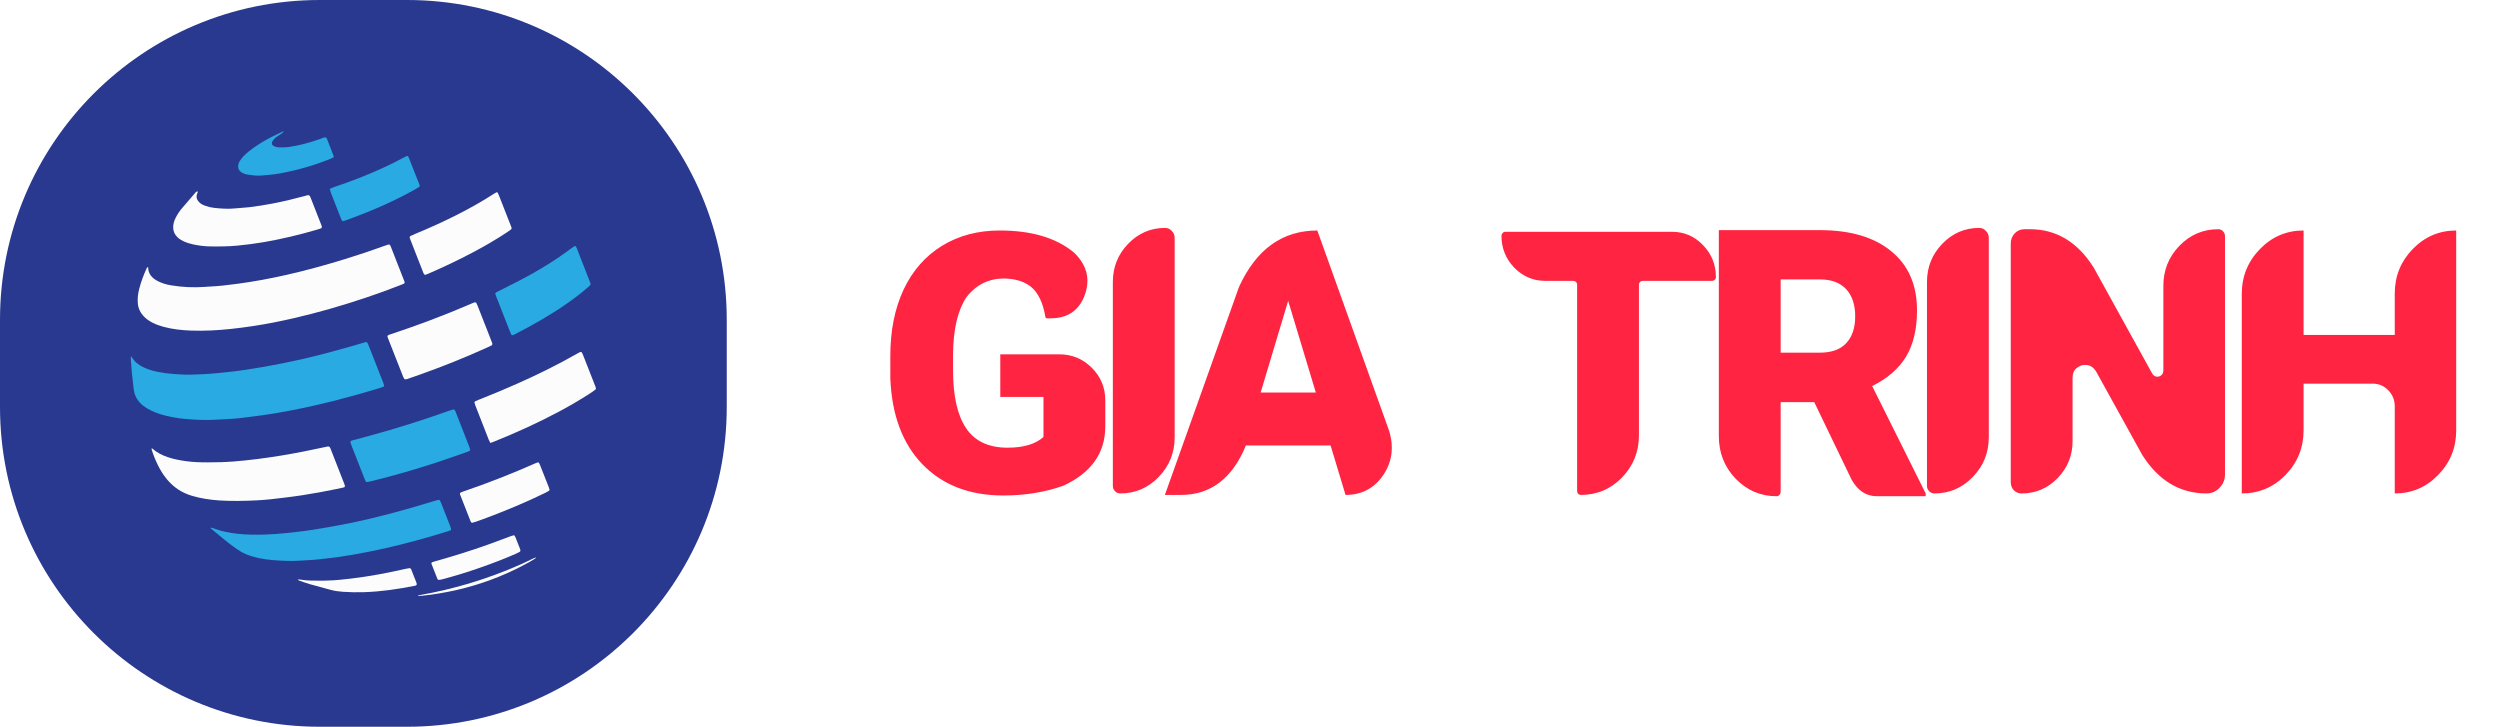
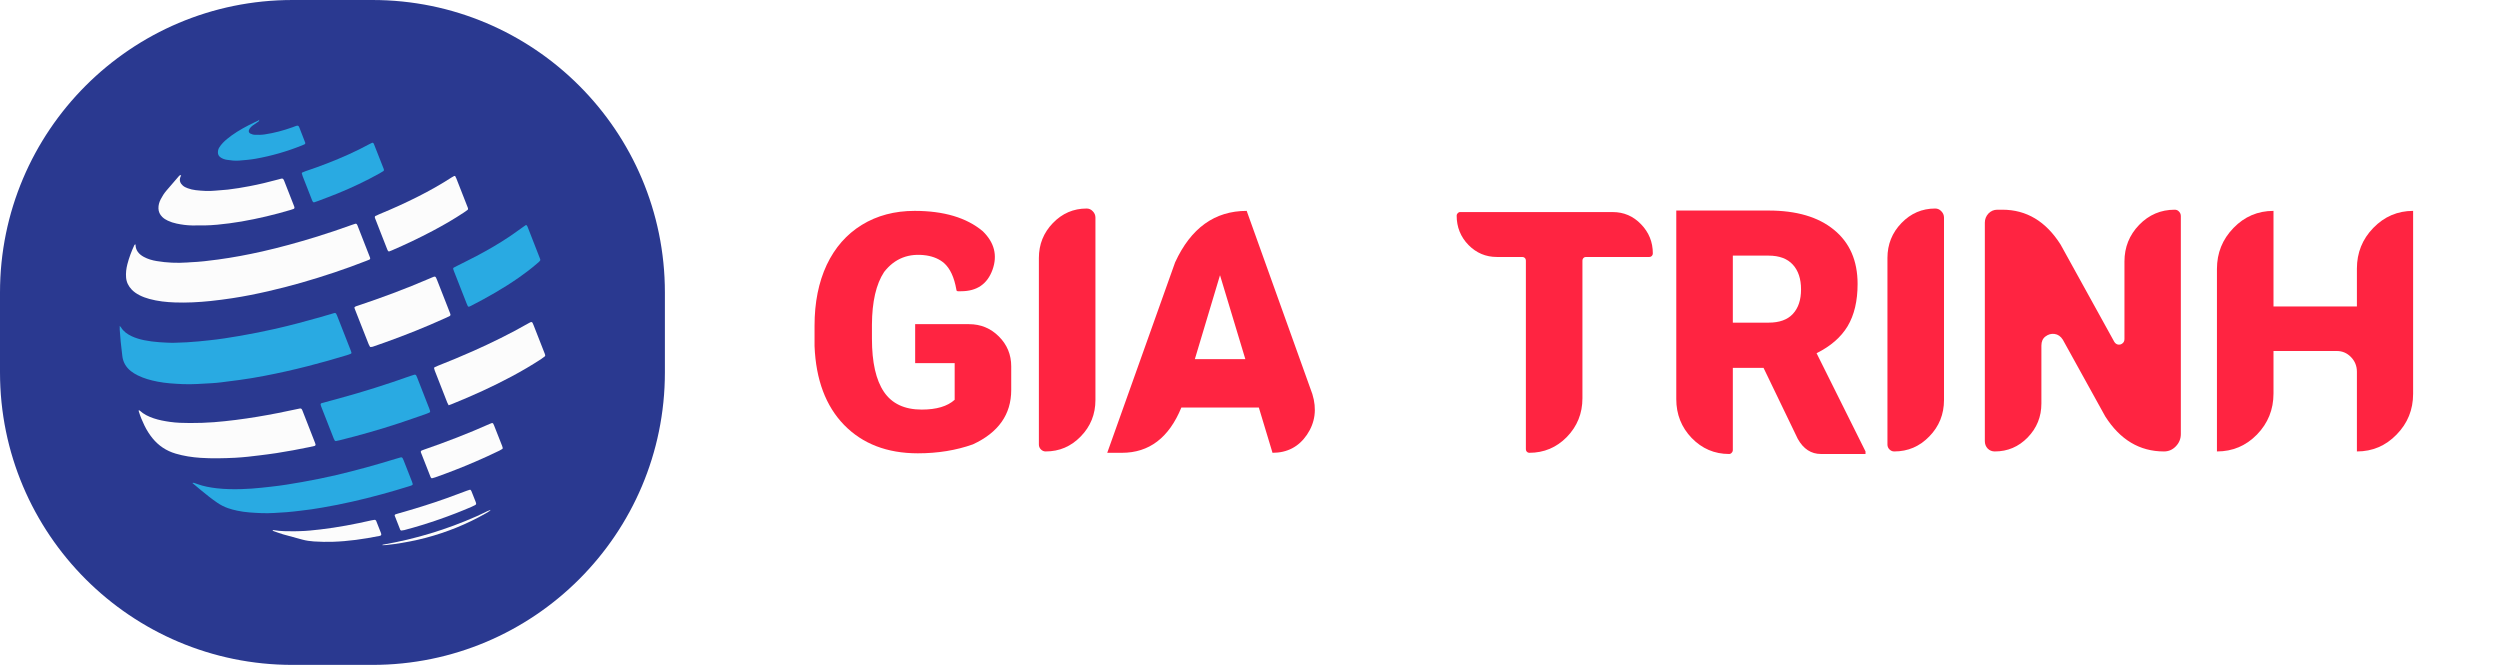
- <svg xmlns="http://www.w3.org/2000/svg" width="172" height="50" viewBox="0 0 172 50" fill="none">
+ <svg xmlns="http://www.w3.org/2000/svg" width="188" height="50" viewBox="0 0 188 50" fill="none">
  <path d="M28 0H22C9.85 0 0 9.85 0 22V28C0 40.15 9.85 50 22 50H28C40.15 50 50 40.15 50 28V22C50 9.85 40.15 0 28 0Z" fill="#2A3990" />
  <path d="M10.18 18.371C10.187 18.395 10.193 18.405 10.193 18.416C10.203 18.834 10.444 19.116 10.816 19.319C11.115 19.483 11.444 19.576 11.781 19.632C12.545 19.759 13.313 19.794 14.087 19.739C14.16 19.734 14.234 19.726 14.307 19.723C15.005 19.696 15.697 19.612 16.388 19.518C17.503 19.367 18.606 19.161 19.701 18.914C21.058 18.608 22.394 18.237 23.719 17.83C24.649 17.545 25.57 17.234 26.482 16.904C26.562 16.875 26.643 16.849 26.724 16.825C26.769 16.812 26.821 16.838 26.844 16.88C26.854 16.901 26.869 16.92 26.877 16.941C27.191 17.743 27.504 18.544 27.817 19.346C27.826 19.367 27.831 19.39 27.837 19.411C27.848 19.447 27.817 19.507 27.776 19.524C27.687 19.562 27.596 19.598 27.506 19.632C26.728 19.937 25.941 20.22 25.146 20.487C23.51 21.035 21.852 21.516 20.163 21.902C19.271 22.106 18.375 22.287 17.469 22.424C16.925 22.506 16.38 22.579 15.833 22.636C14.943 22.728 14.052 22.776 13.156 22.744C12.507 22.721 11.862 22.653 11.235 22.481C10.976 22.411 10.726 22.32 10.489 22.199C10.273 22.088 10.075 21.954 9.91 21.783C9.657 21.52 9.508 21.216 9.481 20.862C9.455 20.529 9.493 20.203 9.576 19.88C9.703 19.381 9.886 18.899 10.105 18.428C10.116 18.404 10.152 18.391 10.18 18.37L10.18 18.371Z" fill="#FCFCFC" />
  <path d="M9 24.5C9.053 24.562 9.08 24.585 9.097 24.613C9.284 24.925 9.573 25.13 9.907 25.286C10.204 25.424 10.518 25.518 10.843 25.583C11.214 25.657 11.589 25.707 11.969 25.733C12.361 25.758 12.751 25.786 13.144 25.776C13.744 25.761 14.344 25.733 14.941 25.673C15.184 25.649 15.427 25.623 15.671 25.598C16.476 25.517 17.271 25.39 18.066 25.253C18.957 25.098 19.843 24.923 20.723 24.723C21.865 24.463 22.994 24.16 24.118 23.84C24.458 23.744 24.795 23.641 25.134 23.543C25.2 23.524 25.258 23.549 25.286 23.604C25.306 23.645 25.329 23.686 25.346 23.729C25.69 24.604 26.034 25.481 26.377 26.358C26.398 26.411 26.416 26.465 26.429 26.521C26.438 26.557 26.413 26.588 26.38 26.603C26.29 26.639 26.2 26.674 26.107 26.703C25.118 27.003 24.123 27.286 23.119 27.541C22.044 27.815 20.962 28.058 19.871 28.266C19.259 28.382 18.646 28.491 18.027 28.571C17.566 28.631 17.106 28.694 16.644 28.75C16.402 28.779 16.158 28.805 15.913 28.817C15.191 28.854 14.47 28.918 13.747 28.886C13.11 28.858 12.475 28.822 11.849 28.699C11.332 28.599 10.829 28.461 10.359 28.229C10.175 28.137 10 28.033 9.841 27.907C9.46 27.603 9.248 27.219 9.197 26.756C9.158 26.406 9.116 26.054 9.077 25.704C9.069 25.636 9.066 25.567 9.06 25.5C9.041 25.262 9.02 25.023 9.003 24.785C8.997 24.705 9.003 24.626 9.003 24.5H9Z" fill="#29AAE2" />
  <path d="M10.426 30.845C10.459 30.857 10.487 30.86 10.503 30.873C10.805 31.152 11.172 31.329 11.567 31.461C11.961 31.592 12.369 31.667 12.78 31.726C13.278 31.797 13.78 31.811 14.283 31.811C14.883 31.811 15.481 31.797 16.081 31.75C17.18 31.663 18.27 31.519 19.355 31.341C20.392 31.17 21.421 30.964 22.446 30.741C22.493 30.731 22.542 30.716 22.59 30.717C22.623 30.718 22.666 30.736 22.683 30.76C22.717 30.806 22.739 30.862 22.759 30.914C23.068 31.705 23.377 32.496 23.686 33.287C23.702 33.33 23.715 33.374 23.728 33.417C23.739 33.458 23.707 33.521 23.668 33.53C23.538 33.561 23.407 33.591 23.277 33.619C22.453 33.794 21.624 33.941 20.791 34.073C20.382 34.138 19.968 34.186 19.556 34.239C19.253 34.277 18.95 34.316 18.645 34.346C18.328 34.377 18.012 34.407 17.694 34.423C16.825 34.465 15.955 34.487 15.086 34.43C14.45 34.388 13.823 34.293 13.212 34.113C12.498 33.902 11.927 33.514 11.476 32.965C11.229 32.664 11.029 32.339 10.861 31.997C10.693 31.655 10.55 31.305 10.438 30.943C10.43 30.913 10.432 30.881 10.429 30.845H10.426Z" fill="#FCFCFC" />
  <path d="M14.459 36.327C14.504 36.305 14.552 36.3 14.6 36.316C14.681 36.343 14.76 36.373 14.84 36.401C15.311 36.572 15.803 36.661 16.303 36.719C16.925 36.791 17.55 36.798 18.175 36.78C18.677 36.766 19.178 36.73 19.677 36.676C19.908 36.651 20.139 36.624 20.37 36.6C21.161 36.516 21.945 36.386 22.726 36.247C23.592 36.093 24.454 35.921 25.308 35.72C26.816 35.365 28.306 34.95 29.782 34.496C29.898 34.46 30.016 34.427 30.133 34.396C30.196 34.379 30.257 34.409 30.282 34.465C30.307 34.516 30.332 34.569 30.354 34.621C30.564 35.156 30.774 35.69 30.983 36.225C31.004 36.278 31.019 36.334 31.034 36.389C31.046 36.43 31.015 36.476 30.966 36.495C30.921 36.513 30.877 36.532 30.83 36.547C29.401 36.992 27.959 37.392 26.494 37.722C25.744 37.891 24.991 38.043 24.231 38.171C23.678 38.265 23.122 38.353 22.561 38.41C22.233 38.443 21.906 38.495 21.576 38.515C20.941 38.552 20.305 38.615 19.667 38.587C19.056 38.561 18.443 38.534 17.843 38.403C17.605 38.352 17.369 38.293 17.139 38.212C16.85 38.111 16.586 37.973 16.337 37.803C15.911 37.512 15.512 37.193 15.119 36.867C14.9 36.685 14.683 36.501 14.464 36.318L14.458 36.327H14.459Z" fill="#29AAE2" />
  <path d="M13.625 13.169C13.6 13.233 13.569 13.296 13.55 13.361C13.48 13.592 13.56 13.785 13.74 13.948C13.848 14.046 13.979 14.107 14.117 14.157C14.31 14.228 14.514 14.277 14.72 14.3C15.207 14.354 15.694 14.389 16.185 14.337C16.501 14.304 16.819 14.294 17.135 14.258C17.682 14.194 18.223 14.104 18.762 14.001C19.494 13.862 20.215 13.689 20.932 13.493C21.002 13.474 21.072 13.453 21.143 13.436C21.243 13.411 21.296 13.439 21.341 13.536C21.351 13.557 21.362 13.577 21.37 13.599C21.617 14.228 21.865 14.858 22.11 15.488C22.127 15.531 22.144 15.577 22.144 15.62C22.144 15.649 22.122 15.693 22.096 15.704C22.019 15.738 21.937 15.762 21.855 15.786C20.643 16.146 19.411 16.44 18.16 16.657C17.559 16.761 16.953 16.838 16.344 16.897C15.709 16.959 15.074 16.963 14.438 16.953C14.044 16.947 13.659 16.893 13.276 16.812C13.048 16.764 12.828 16.693 12.621 16.595C12.467 16.523 12.324 16.434 12.205 16.318C12.022 16.137 11.921 15.926 11.915 15.674C11.908 15.428 11.975 15.201 12.086 14.983C12.201 14.756 12.341 14.541 12.507 14.343C12.816 13.976 13.132 13.614 13.447 13.251C13.47 13.225 13.495 13.197 13.527 13.183C13.557 13.171 13.596 13.178 13.631 13.177L13.627 13.17L13.625 13.169Z" fill="#FCFCFC" />
-   <path d="M33.737 30.475C33.694 30.389 33.657 30.33 33.632 30.268C33.318 29.467 33.004 28.666 32.692 27.864C32.671 27.81 32.658 27.755 32.645 27.7C32.636 27.662 32.654 27.629 32.688 27.613C32.774 27.571 32.863 27.532 32.952 27.497C33.831 27.151 34.703 26.788 35.564 26.406C36.978 25.777 38.363 25.097 39.7 24.334C40.004 24.16 40.011 24.16 40.128 24.461C40.396 25.145 40.664 25.828 40.932 26.512C40.957 26.576 40.984 26.64 40.998 26.706C41.004 26.735 40.993 26.78 40.971 26.799C40.889 26.867 40.802 26.93 40.712 26.989C39.992 27.463 39.245 27.898 38.481 28.307C37.036 29.08 35.541 29.757 34.013 30.374C33.935 30.405 33.855 30.433 33.738 30.477L33.737 30.475Z" fill="#FCFCFC" />
+   <path d="M33.737 30.475C33.694 30.389 33.657 30.331 33.632 30.268C33.318 29.467 33.004 28.666 32.692 27.864C32.671 27.81 32.658 27.755 32.645 27.7C32.636 27.662 32.654 27.629 32.688 27.613C32.774 27.571 32.863 27.532 32.952 27.497C33.831 27.151 34.703 26.788 35.564 26.406C36.978 25.777 38.363 25.097 39.7 24.334C40.004 24.16 40.011 24.16 40.128 24.461C40.396 25.145 40.664 25.828 40.932 26.512C40.957 26.576 40.984 26.64 40.998 26.706C41.004 26.735 40.993 26.78 40.971 26.799C40.889 26.867 40.802 26.93 40.712 26.989C39.992 27.463 39.245 27.898 38.481 28.307C37.036 29.08 35.541 29.757 34.013 30.374C33.935 30.405 33.855 30.433 33.738 30.477L33.737 30.475Z" fill="#FCFCFC" />
  <path d="M25.251 33.17C25.214 33.153 25.183 33.148 25.173 33.132C25.142 33.083 25.116 33.032 25.096 32.978C24.782 32.177 24.467 31.375 24.154 30.574C24.137 30.531 24.126 30.486 24.113 30.443C24.097 30.385 24.132 30.329 24.197 30.312C24.62 30.198 25.044 30.084 25.467 29.969C27.289 29.473 29.085 28.904 30.857 28.273C30.959 28.237 31.064 28.206 31.169 28.175C31.209 28.163 31.279 28.192 31.295 28.225C31.32 28.277 31.347 28.328 31.367 28.382C31.677 29.173 31.986 29.964 32.294 30.756C32.316 30.809 32.33 30.864 32.344 30.919C32.355 30.957 32.323 31.014 32.281 31.031C32.215 31.06 32.148 31.089 32.079 31.113C31.38 31.355 30.683 31.605 29.978 31.836C28.523 32.314 27.049 32.734 25.558 33.103C25.452 33.129 25.345 33.149 25.251 33.17Z" fill="#29AAE2" />
  <path d="M26.654 23.108C26.732 23.032 26.829 23.013 26.92 22.983C27.807 22.686 28.687 22.377 29.561 22.049C30.491 21.699 31.411 21.328 32.322 20.937C32.367 20.918 32.411 20.898 32.455 20.879C32.736 20.759 32.747 20.75 32.863 21.047C33.125 21.721 33.391 22.393 33.655 23.065C33.718 23.226 33.78 23.386 33.842 23.546C33.854 23.578 33.864 23.611 33.873 23.643C33.884 23.681 33.859 23.745 33.823 23.763C33.714 23.815 33.606 23.868 33.496 23.918C32 24.597 30.473 25.208 28.918 25.762C28.621 25.868 28.323 25.972 28.025 26.074C27.98 26.089 27.93 26.096 27.882 26.098C27.861 26.099 27.828 26.087 27.82 26.072C27.783 26.014 27.75 25.954 27.725 25.89C27.505 25.336 27.288 24.78 27.07 24.226C26.953 23.927 26.832 23.629 26.718 23.329C26.69 23.256 26.653 23.182 26.655 23.106L26.654 23.108Z" fill="#FCFCFC" />
  <path d="M40.637 19.556C40.576 19.674 40.474 19.741 40.385 19.819C39.947 20.199 39.481 20.552 39.001 20.886C37.863 21.68 36.651 22.367 35.407 23.006C35.365 23.029 35.319 23.045 35.274 23.063C35.246 23.074 35.193 23.054 35.181 23.026C35.152 22.964 35.121 22.901 35.096 22.838C34.778 22.026 34.459 21.215 34.141 20.403C34.12 20.349 34.102 20.295 34.084 20.24C34.068 20.195 34.086 20.144 34.127 20.122C34.212 20.076 34.298 20.032 34.384 19.989C34.868 19.744 35.355 19.504 35.834 19.252C36.697 18.798 37.538 18.311 38.343 17.77C38.679 17.544 39.005 17.301 39.336 17.067C39.404 17.018 39.472 16.97 39.543 16.927C39.556 16.919 39.594 16.93 39.605 16.944C39.634 16.98 39.66 17.019 39.676 17.062C39.986 17.852 40.294 18.643 40.602 19.434C40.618 19.476 40.627 19.521 40.638 19.555L40.637 19.556Z" fill="#29AAE2" />
  <path d="M29.245 18.915C29.172 18.878 29.149 18.826 29.128 18.772C28.97 18.366 28.81 17.96 28.65 17.554C28.508 17.191 28.366 16.827 28.225 16.463C28.209 16.42 28.188 16.377 28.185 16.333C28.183 16.303 28.201 16.258 28.225 16.245C28.332 16.19 28.443 16.142 28.554 16.096C29.54 15.69 30.508 15.251 31.454 14.772C32.315 14.336 33.154 13.867 33.958 13.345C34.018 13.305 34.081 13.27 34.145 13.237C34.164 13.228 34.193 13.235 34.226 13.235C34.255 13.293 34.291 13.353 34.316 13.416C34.602 14.143 34.886 14.869 35.17 15.596C35.178 15.618 35.187 15.639 35.193 15.66C35.205 15.708 35.198 15.755 35.158 15.785C35.074 15.85 34.985 15.913 34.896 15.973C34.138 16.476 33.348 16.932 32.539 17.361C31.538 17.892 30.513 18.377 29.469 18.829C29.393 18.862 29.314 18.889 29.246 18.914L29.245 18.915Z" fill="#FCFCFC" />
  <path d="M23.603 15.222C23.526 15.19 23.5 15.139 23.479 15.086C23.411 14.916 23.345 14.745 23.279 14.574C23.108 14.136 22.935 13.699 22.765 13.262C22.736 13.188 22.714 13.111 22.695 13.033C22.691 13.016 22.708 12.984 22.725 12.976C22.8 12.941 22.877 12.907 22.957 12.88C23.52 12.691 24.079 12.49 24.632 12.275C25.717 11.854 26.774 11.383 27.79 10.832C27.853 10.799 27.919 10.768 27.985 10.738C28.016 10.723 28.062 10.738 28.08 10.765C28.091 10.784 28.109 10.802 28.116 10.824C28.364 11.453 28.611 12.082 28.859 12.711C28.863 12.722 28.865 12.734 28.868 12.744C28.881 12.791 28.868 12.842 28.828 12.867C28.726 12.931 28.625 12.994 28.52 13.052C27.512 13.613 26.465 14.108 25.389 14.547C24.897 14.749 24.396 14.932 23.899 15.121C23.798 15.159 23.693 15.191 23.602 15.222H23.603Z" fill="#29AAE2" />
  <path d="M37.809 33.698C37.794 33.726 37.789 33.754 37.771 33.764C37.701 33.809 37.629 33.853 37.553 33.889C36.945 34.184 36.331 34.465 35.708 34.733C34.729 35.153 33.737 35.543 32.729 35.898C32.65 35.927 32.567 35.948 32.484 35.967C32.467 35.971 32.44 35.952 32.423 35.938C32.406 35.922 32.39 35.903 32.383 35.882C32.139 35.263 31.896 34.643 31.653 34.023C31.649 34.012 31.648 34.001 31.645 33.99C31.634 33.955 31.668 33.895 31.709 33.879C31.765 33.856 31.822 33.834 31.879 33.814C33.568 33.233 35.228 32.588 36.853 31.866C36.897 31.846 36.943 31.83 36.988 31.814C37.018 31.803 37.071 31.821 37.084 31.847C37.105 31.888 37.127 31.928 37.145 31.971C37.352 32.494 37.558 33.017 37.764 33.541C37.785 33.593 37.795 33.65 37.809 33.698Z" fill="#FCFCFC" />
  <path d="M19.493 9.001C19.492 9.059 19.481 9.111 19.424 9.149C19.285 9.241 19.146 9.334 19.011 9.432C18.914 9.501 18.829 9.584 18.766 9.683C18.742 9.721 18.726 9.765 18.713 9.809C18.687 9.896 18.738 10.001 18.822 10.042C18.931 10.097 19.047 10.133 19.171 10.137C19.416 10.146 19.659 10.145 19.903 10.108C20.618 10.002 21.309 9.815 21.984 9.575C22.075 9.543 22.164 9.505 22.256 9.473C22.396 9.424 22.454 9.445 22.507 9.58C22.659 9.963 22.805 10.348 22.954 10.733C22.969 10.771 22.942 10.834 22.906 10.85C22.84 10.881 22.775 10.91 22.708 10.937C21.582 11.388 20.417 11.725 19.212 11.939C18.803 12.011 18.388 12.043 17.974 12.077C17.667 12.102 17.364 12.064 17.062 12.018C16.904 11.995 16.754 11.941 16.62 11.86C16.465 11.766 16.384 11.635 16.387 11.46C16.389 11.333 16.414 11.212 16.482 11.101C16.561 10.972 16.655 10.853 16.76 10.742C16.956 10.537 17.178 10.36 17.41 10.192C17.953 9.801 18.546 9.482 19.156 9.192C19.243 9.151 19.333 9.113 19.417 9.07C19.447 9.054 19.467 9.023 19.493 9V9.001Z" fill="#29AAE2" />
  <path d="M35.806 37.891C35.788 37.923 35.782 37.952 35.765 37.961C35.67 38.012 35.575 38.063 35.476 38.106C34.678 38.451 33.866 38.766 33.042 39.053C32.172 39.356 31.291 39.629 30.397 39.864C30.328 39.882 30.255 39.89 30.183 39.897C30.162 39.899 30.139 39.88 30.12 39.867C30.11 39.862 30.102 39.851 30.098 39.842C29.96 39.49 29.822 39.138 29.684 38.786C29.668 38.743 29.696 38.694 29.745 38.677C29.802 38.657 29.859 38.638 29.918 38.622C31.146 38.276 32.364 37.902 33.562 37.473C34.086 37.285 34.607 37.087 35.129 36.894C35.197 36.869 35.265 36.845 35.336 36.828C35.354 36.823 35.386 36.836 35.4 36.852C35.422 36.877 35.441 36.908 35.453 36.939C35.564 37.215 35.674 37.493 35.782 37.77C35.798 37.812 35.8 37.858 35.806 37.891H35.806Z" fill="#FCFCFC" />
  <path d="M20.491 39.887C20.536 39.85 20.584 39.865 20.627 39.872C21.123 39.957 21.625 39.951 22.126 39.952C22.26 39.952 22.395 39.944 22.529 39.942C23.056 39.931 23.577 39.874 24.099 39.813C25.399 39.661 26.678 39.416 27.949 39.127C28.02 39.111 28.093 39.102 28.166 39.091C28.209 39.085 28.264 39.118 28.282 39.157C28.287 39.167 28.292 39.177 28.296 39.188C28.414 39.487 28.533 39.785 28.649 40.083C28.662 40.115 28.665 40.149 28.672 40.183C28.681 40.22 28.64 40.274 28.596 40.287C28.573 40.293 28.549 40.3 28.526 40.305C27.94 40.419 27.352 40.523 26.758 40.599C26.188 40.672 25.617 40.723 25.042 40.742C24.564 40.758 24.088 40.747 23.612 40.717C23.319 40.698 23.028 40.657 22.745 40.581C22.264 40.452 21.781 40.324 21.303 40.187C21.058 40.116 20.82 40.026 20.581 39.942C20.548 39.931 20.522 39.907 20.49 39.886L20.491 39.887Z" fill="#FCFCFC" />
  <path d="M36.892 38.334C36.874 38.361 36.864 38.398 36.838 38.416C36.739 38.481 36.636 38.545 36.533 38.604C35.117 39.413 33.607 40.024 32.009 40.447C31.243 40.649 30.465 40.797 29.678 40.911C29.473 40.941 29.266 40.963 29.059 40.985C28.962 40.994 28.864 40.994 28.76 41C28.76 40.951 28.796 40.957 28.82 40.953C31.252 40.532 33.581 39.821 35.814 38.835C36.101 38.708 36.38 38.565 36.664 38.432C36.74 38.397 36.821 38.371 36.901 38.342L36.892 38.334V38.334Z" fill="#FCFCFC" />
-   <path d="M76.044 29.328C76.044 31.165 75.083 32.527 73.162 33.416C71.901 33.865 70.522 34.089 69.023 34.089C66.713 34.089 64.864 33.378 63.476 31.956C62.096 30.534 61.355 28.558 61.254 26.027V24.491C61.254 22.748 61.559 21.224 62.168 19.921C62.786 18.617 63.666 17.615 64.809 16.912C65.951 16.21 67.276 15.858 68.782 15.858C70.974 15.858 72.68 16.366 73.898 17.382C74.779 18.237 75.024 19.206 74.635 20.289C74.245 21.364 73.458 21.901 72.273 21.901H72.045C72.011 21.901 71.981 21.893 71.956 21.876C71.931 21.851 71.918 21.817 71.918 21.774C71.757 20.852 71.448 20.188 70.991 19.781C70.644 19.485 70.204 19.295 69.671 19.21C68.342 19.015 67.28 19.43 66.484 20.454C65.883 21.368 65.579 22.689 65.57 24.415V25.481C65.57 27.25 65.871 28.579 66.472 29.468C67.073 30.356 68.02 30.801 69.315 30.801C70.424 30.801 71.249 30.555 71.791 30.064V27.31H68.82V24.377H72.87C73.75 24.377 74.499 24.686 75.117 25.304C75.735 25.922 76.044 26.671 76.044 27.551V29.328ZM77.072 33.949C76.937 33.949 76.818 33.898 76.717 33.797C76.615 33.695 76.564 33.573 76.564 33.429V19.4C76.564 18.376 76.916 17.5 77.618 16.773C78.321 16.045 79.167 15.681 80.157 15.681C80.335 15.681 80.487 15.748 80.614 15.884C80.75 16.019 80.817 16.18 80.817 16.366V30.077C80.817 31.152 80.449 32.066 79.713 32.819C78.985 33.573 78.105 33.949 77.072 33.949ZM91.545 30.648H85.718C84.787 32.917 83.297 34.051 81.249 34.051H80.144L85.248 19.73C86.433 17.149 88.227 15.858 90.631 15.858L95.569 29.633C95.916 30.759 95.781 31.778 95.163 32.692C94.545 33.598 93.682 34.051 92.573 34.051L91.545 30.648ZM86.733 27.005H90.529L88.625 20.695L86.733 27.005ZM117.799 19.324H113.013C112.945 19.324 112.886 19.35 112.835 19.4C112.784 19.451 112.759 19.515 112.759 19.591V29.95C112.759 31.084 112.369 32.053 111.591 32.857C110.812 33.653 109.868 34.051 108.76 34.051C108.692 34.051 108.633 34.025 108.582 33.975C108.531 33.924 108.506 33.86 108.506 33.784V19.591C108.506 19.515 108.48 19.451 108.43 19.4C108.379 19.35 108.315 19.324 108.239 19.324H106.322C105.493 19.324 104.782 19.024 104.189 18.423C103.597 17.814 103.301 17.077 103.301 16.214C103.301 16.146 103.326 16.087 103.377 16.036C103.428 15.977 103.487 15.947 103.555 15.947H115.031C115.869 15.947 116.58 16.252 117.164 16.861C117.757 17.471 118.053 18.203 118.053 19.058C118.053 19.134 118.027 19.197 117.977 19.248C117.926 19.299 117.867 19.324 117.799 19.324ZM124.819 27.665H122.509V33.835C122.509 33.92 122.479 33.992 122.42 34.051C122.369 34.11 122.306 34.14 122.229 34.14C121.129 34.14 120.19 33.738 119.411 32.934C118.641 32.13 118.256 31.156 118.256 30.014V15.833H125.2C127.299 15.833 128.937 16.315 130.113 17.28C131.298 18.245 131.891 19.604 131.891 21.355C131.891 22.634 131.641 23.691 131.142 24.529C130.642 25.359 129.864 26.036 128.806 26.561L132.487 33.949V34.14H129.136C128.399 34.14 127.82 33.763 127.396 33.01L124.819 27.665ZM122.509 24.263H125.2C126.013 24.263 126.622 24.043 127.028 23.602C127.435 23.162 127.638 22.549 127.638 21.762C127.638 20.975 127.435 20.357 127.028 19.908C126.614 19.451 126.004 19.223 125.2 19.223H122.509V24.263ZM133.084 33.949C132.949 33.949 132.83 33.898 132.729 33.797C132.627 33.695 132.576 33.573 132.576 33.429V19.4C132.576 18.376 132.927 17.5 133.63 16.773C134.332 16.045 135.179 15.681 136.169 15.681C136.347 15.681 136.499 15.748 136.626 15.884C136.761 16.019 136.829 16.18 136.829 16.366V30.077C136.829 31.152 136.461 32.066 135.725 32.819C134.997 33.573 134.117 33.949 133.084 33.949ZM151.81 33.949C149.981 33.949 148.509 33.069 147.392 31.309L144.205 25.545C144.044 25.291 143.837 25.147 143.583 25.113C143.338 25.079 143.109 25.143 142.897 25.304C142.694 25.456 142.593 25.685 142.593 25.989V30.344C142.593 31.334 142.25 32.185 141.564 32.895C140.879 33.598 140.054 33.949 139.089 33.949C138.877 33.949 138.7 33.877 138.556 33.733C138.412 33.581 138.34 33.395 138.34 33.175V16.747C138.34 16.485 138.429 16.256 138.606 16.061C138.793 15.867 139.017 15.77 139.279 15.77H139.66C141.471 15.77 142.931 16.645 144.04 18.398L148.077 25.71C148.153 25.828 148.251 25.896 148.369 25.913C148.488 25.93 148.593 25.9 148.687 25.824C148.788 25.748 148.839 25.638 148.839 25.494V19.667C148.839 18.592 149.207 17.674 149.943 16.912C150.68 16.15 151.573 15.77 152.622 15.77C152.749 15.77 152.855 15.816 152.939 15.909C153.033 16.002 153.079 16.116 153.079 16.252V32.642C153.079 32.997 152.952 33.306 152.698 33.568C152.453 33.822 152.157 33.949 151.81 33.949ZM164.759 33.949V27.957C164.759 27.525 164.611 27.157 164.314 26.852C164.018 26.548 163.663 26.395 163.248 26.395H158.487V29.595C158.487 30.797 158.073 31.825 157.243 32.68C156.414 33.526 155.411 33.949 154.234 33.949V20.226C154.234 19.024 154.649 17.995 155.479 17.141C156.308 16.286 157.311 15.858 158.487 15.858V23.044H164.759V20.2C164.759 19.007 165.169 17.987 165.99 17.141C166.82 16.286 167.818 15.858 168.986 15.858V29.62C168.986 30.814 168.572 31.833 167.742 32.68C166.921 33.526 165.927 33.949 164.759 33.949Z" fill="#FF2441" />
+   <path d="M76.044 29.328C76.044 31.165 75.083 32.527 73.162 33.416C71.901 33.865 70.522 34.089 69.023 34.089C66.713 34.089 64.864 33.378 63.476 31.956C62.096 30.534 61.355 28.558 61.254 26.027V24.491C61.254 22.748 61.559 21.224 62.168 19.921C62.786 18.617 63.666 17.615 64.809 16.912C65.951 16.21 67.276 15.858 68.782 15.858C70.974 15.858 72.68 16.366 73.898 17.382C74.779 18.237 75.024 19.206 74.635 20.289C74.245 21.364 73.458 21.901 72.273 21.901H72.045C72.011 21.901 71.981 21.893 71.956 21.876C71.931 21.851 71.918 21.817 71.918 21.774C71.757 20.852 71.448 20.188 70.991 19.781C70.644 19.485 70.204 19.295 69.671 19.21C68.342 19.015 67.28 19.43 66.484 20.454C65.883 21.368 65.579 22.689 65.57 24.415V25.481C65.57 27.25 65.871 28.579 66.472 29.468C67.073 30.356 68.02 30.801 69.315 30.801C70.424 30.801 71.249 30.555 71.791 30.064V27.31H68.82V24.377H72.87C73.75 24.377 74.499 24.686 75.117 25.304C75.735 25.922 76.044 26.671 76.044 27.551V29.328Z" fill="#FF2441" />
+   <path d="M78.632 33.949C78.497 33.949 78.378 33.898 78.277 33.797C78.175 33.695 78.124 33.573 78.124 33.429V19.4C78.124 18.376 78.476 17.5 79.178 16.773C79.881 16.045 80.727 15.681 81.717 15.681C81.895 15.681 82.047 15.748 82.174 15.884C82.31 16.019 82.377 16.18 82.377 16.366V30.077C82.377 31.152 82.009 32.066 81.273 32.819C80.545 33.573 79.665 33.949 78.632 33.949Z" fill="#FF2441" />
+   <path d="M94.665 30.648H88.838C87.907 32.917 86.417 34.051 84.369 34.051H83.264L88.368 19.73C89.553 17.149 91.347 15.858 93.751 15.858L98.689 29.633C99.036 30.759 98.901 31.778 98.283 32.692C97.665 33.598 96.802 34.051 95.693 34.051L94.665 30.648ZM89.853 27.005H93.649L91.745 20.695L89.853 27.005Z" fill="#FF2441" />
+   <path d="M124.039 19.324H119.253C119.185 19.324 119.126 19.35 119.075 19.4C119.024 19.451 118.999 19.515 118.999 19.591V29.95C118.999 31.084 118.609 32.053 117.831 32.857C117.052 33.653 116.108 34.051 115 34.051C114.932 34.051 114.873 34.025 114.822 33.975C114.771 33.924 114.746 33.86 114.746 33.784V19.591C114.746 19.515 114.72 19.451 114.67 19.4C114.619 19.35 114.555 19.324 114.479 19.324H112.562C111.733 19.324 111.022 19.024 110.429 18.423C109.837 17.814 109.541 17.077 109.541 16.214C109.541 16.146 109.566 16.087 109.617 16.036C109.668 15.977 109.727 15.947 109.795 15.947H121.271C122.109 15.947 122.82 16.252 123.404 16.861C123.997 17.471 124.293 18.203 124.293 19.058C124.293 19.134 124.267 19.197 124.217 19.248C124.166 19.299 124.107 19.324 124.039 19.324Z" fill="#FF2441" />
+   <path d="M132.619 27.665H130.309V33.835C130.309 33.92 130.279 33.992 130.22 34.051C130.169 34.11 130.106 34.14 130.029 34.14C128.929 34.14 127.99 33.738 127.211 32.934C126.441 32.13 126.056 31.156 126.056 30.014V15.833H133C135.099 15.833 136.737 16.315 137.913 17.28C139.098 18.245 139.691 19.604 139.691 21.355C139.691 22.634 139.441 23.691 138.942 24.529C138.442 25.359 137.664 26.036 136.606 26.561L140.287 33.949V34.14H136.936C136.199 34.14 135.62 33.763 135.196 33.01L132.619 27.665ZM130.309 24.263H133C133.813 24.263 134.422 24.043 134.828 23.602C135.235 23.162 135.438 22.549 135.438 21.762C135.438 20.975 135.235 20.357 134.828 19.908C134.414 19.451 133.804 19.223 133 19.223H130.309V24.263Z" fill="#FF2441" />
+   <path d="M142.444 33.949C142.309 33.949 142.19 33.898 142.089 33.797C141.987 33.695 141.936 33.573 141.936 33.429V19.4C141.936 18.376 142.287 17.5 142.99 16.773C143.692 16.045 144.539 15.681 145.529 15.681C145.707 15.681 145.859 15.748 145.986 15.884C146.121 16.019 146.189 16.18 146.189 16.366V30.077C146.189 31.152 145.821 32.066 145.085 32.819C144.357 33.573 143.477 33.949 142.444 33.949Z" fill="#FF2441" />
+   <path d="M162.73 33.949C160.901 33.949 159.429 33.069 158.312 31.309L155.125 25.545C154.964 25.291 154.757 25.147 154.503 25.113C154.258 25.079 154.029 25.143 153.817 25.304C153.614 25.456 153.513 25.685 153.513 25.989V30.344C153.513 31.334 153.17 32.185 152.484 32.895C151.799 33.598 150.974 33.949 150.009 33.949C149.797 33.949 149.62 33.877 149.476 33.733C149.332 33.581 149.26 33.395 149.26 33.175V16.747C149.26 16.485 149.349 16.256 149.526 16.061C149.713 15.867 149.937 15.77 150.199 15.77H150.58C152.391 15.77 153.851 16.645 154.96 18.398L158.997 25.71C159.073 25.828 159.171 25.896 159.289 25.913C159.408 25.93 159.513 25.9 159.607 25.824C159.708 25.748 159.759 25.638 159.759 25.494V19.667C159.759 18.592 160.127 17.674 160.863 16.912C161.6 16.15 162.493 15.77 163.542 15.77C163.669 15.77 163.775 15.816 163.859 15.909C163.953 16.002 163.999 16.116 163.999 16.252V32.642C163.999 32.997 163.872 33.306 163.618 33.568C163.373 33.822 163.077 33.949 162.73 33.949Z" fill="#FF2441" />
+   <path d="M177.239 33.949V27.957C177.239 27.525 177.091 27.157 176.794 26.852C176.498 26.548 176.143 26.395 175.728 26.395H170.967V29.595C170.967 30.797 170.553 31.825 169.723 32.68C168.894 33.526 167.891 33.949 166.714 33.949V20.226C166.714 19.024 167.129 17.995 167.959 17.141C168.788 16.286 169.791 15.858 170.967 15.858V23.044H177.239V20.2C177.239 19.007 177.649 17.987 178.47 17.141C179.3 16.286 180.298 15.858 181.466 15.858V29.62C181.466 30.814 181.052 31.833 180.222 32.68C179.401 33.526 178.407 33.949 177.239 33.949Z" fill="#FF2441" />
</svg>
